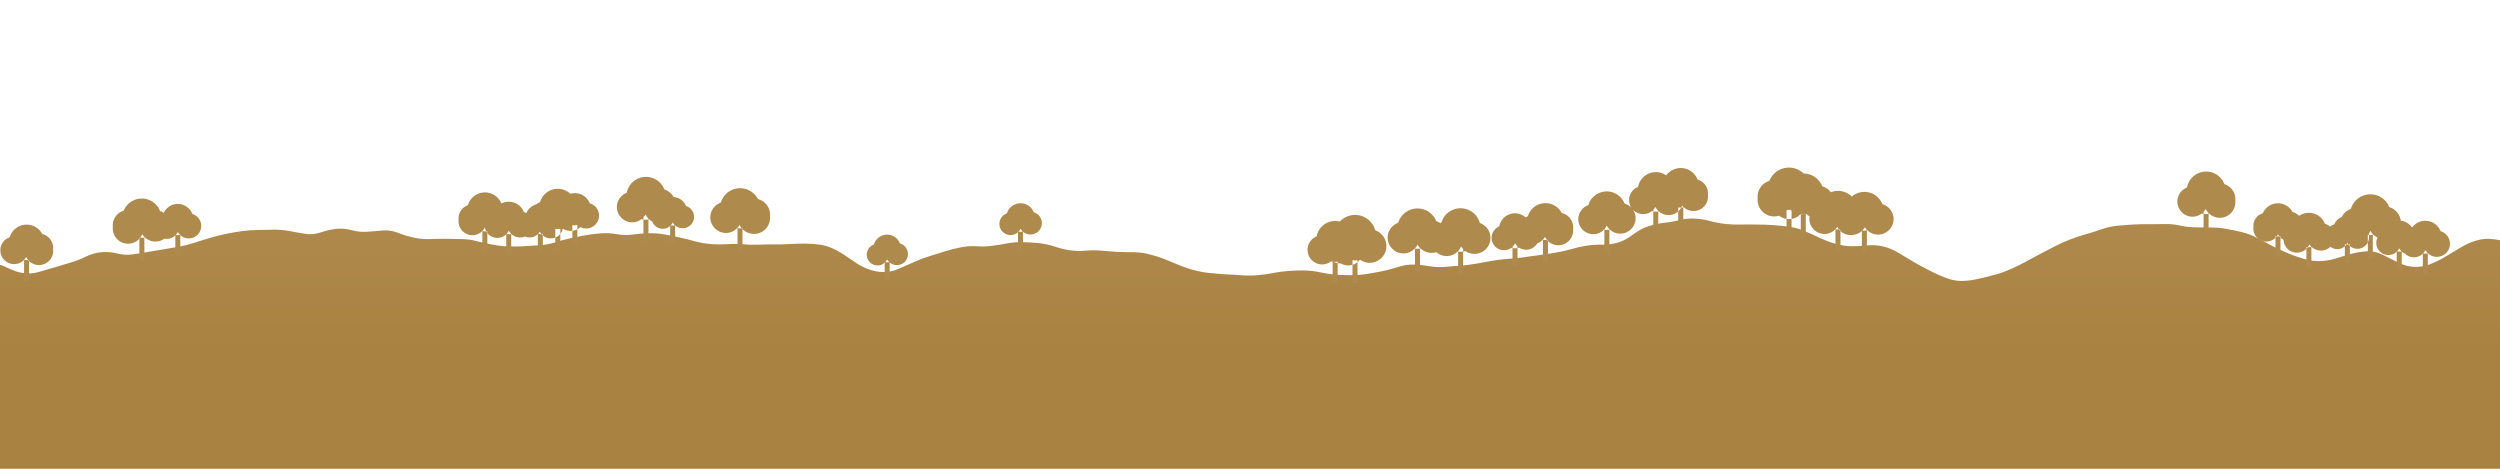
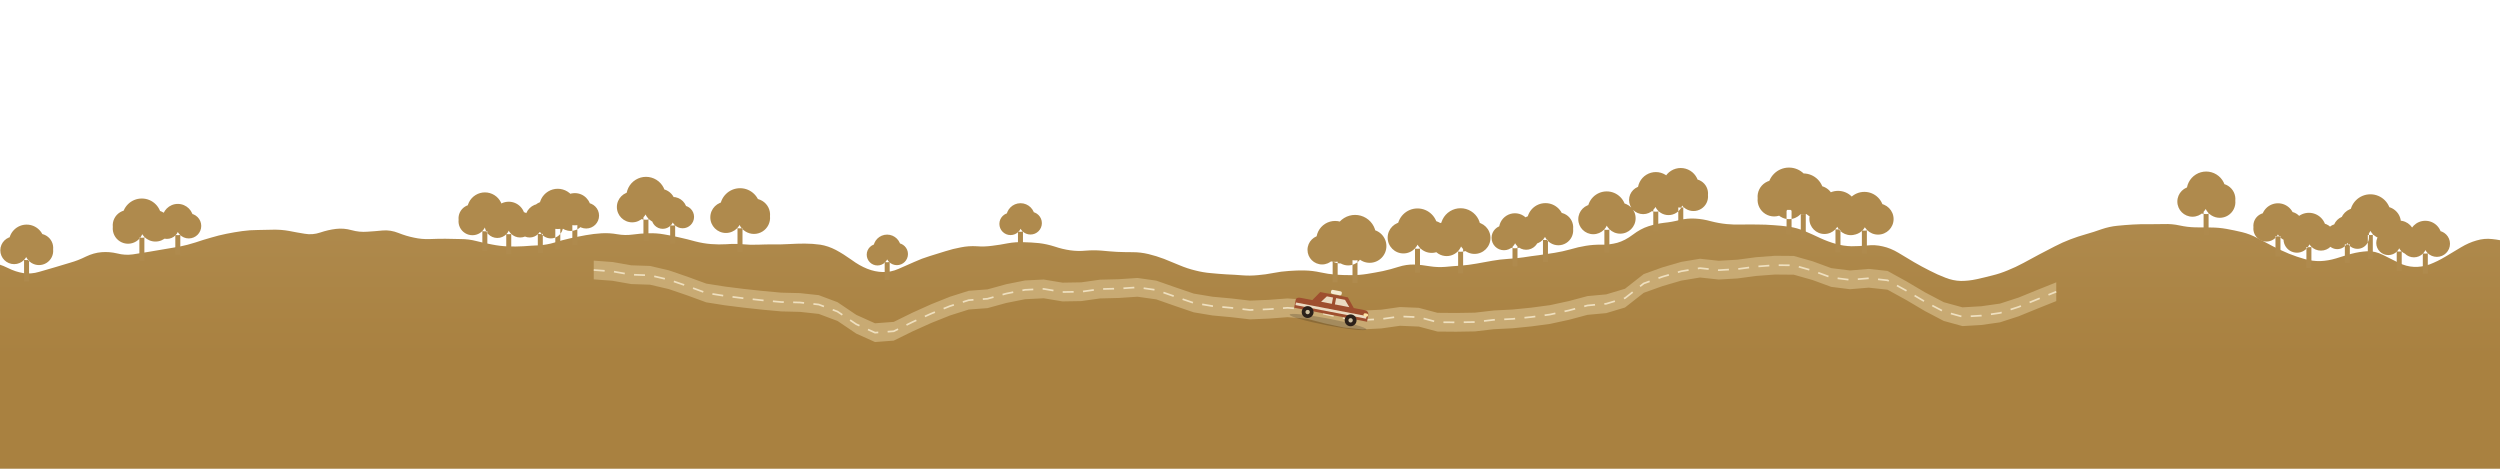
<svg xmlns="http://www.w3.org/2000/svg" viewBox="0 0 1600 300" preserveAspectRatio="xMidYMax slice">
  <defs>
    <linearGradient id="g623" x1="0" y1="0" x2="0" y2="1">
      <stop offset="0" stop-color="#af8a4d" />
      <stop offset=".55" stop-color="#a98140" />
    </linearGradient>
  </defs>
  <path d="M-10 300 L-10 166.6 Q0 168.9 5 171.5 Q10 174 15 174.8 Q20 175.5 25 174 Q30 172.5 35 171.1 Q40 169.6 45 168.1 Q50 166.7 55 164.2 Q60 161.8 65 161.4 Q70 161 75 162.2 Q80 163.5 85 162.8 Q90 162 95 161.2 Q100 160.3 105 159.5 Q110 158.7 115 157.8 Q120 156.8 125 155.2 Q130 153.5 135 152.1 Q140 150.6 145 149.6 Q150 148.6 155 147.9 Q160 147.2 165 147.2 Q170 147.1 175 147 Q180 146.9 185 147.8 Q190 148.8 195 149.6 Q200 150.5 205 148.8 Q210 147.1 215 146.5 Q220 145.9 225 147.3 Q230 148.7 235 148.3 Q240 148 245 147.5 Q250 147.1 255 149.1 Q260 151.1 265 152.1 Q270 153.2 275 153 Q280 152.8 285 152.8 Q290 152.9 295 153 Q300 153 305 154.3 Q310 155.6 315 156.5 Q320 157.5 325 157.7 Q330 157.9 335 157.6 Q340 157.2 345 157 Q350 156.7 355 155.2 Q360 153.6 365 152.5 Q370 151.4 375 150.5 Q380 149.6 385 149.3 Q390 149 395 149.9 Q400 150.8 405 150.1 Q410 149.4 415 149.3 Q420 149.1 425 150 Q430 150.8 435 152 Q440 153.1 445 154.5 Q450 155.8 455 156.2 Q460 156.6 465 156.3 Q470 155.9 475 156.3 Q480 156.8 485 156.6 Q490 156.4 495 156.4 Q500 156.5 505 156.2 Q510 155.9 515 155.9 Q520 155.9 525 156.6 Q530 157.4 535 160 Q540 162.7 545 166.3 Q550 170 555 172 Q560 174 565 174.1 Q570 174.3 575 172.1 Q580 170 585 167.7 Q590 165.4 595 163.9 Q600 162.4 605 160.8 Q610 159.2 615 158.3 Q620 157.3 625 157.6 Q630 158 635 157.3 Q640 156.7 645 155.7 Q650 154.8 655 155 Q660 155.1 665 155.6 Q670 156.2 675 157.8 Q680 159.5 685 160.2 Q690 160.9 695 160.4 Q700 160 705 160.4 Q710 160.9 715 161.2 Q720 161.4 725 161.4 Q730 161.4 735 162.6 Q740 163.8 745 165.7 Q750 167.7 755 169.8 Q760 171.9 765 173.1 Q770 174.4 775 174.8 Q780 175.3 785 175.6 Q790 175.8 795 176.2 Q800 176.6 805 176.1 Q810 175.7 815 174.7 Q820 173.7 825 173.4 Q830 173 835 173.1 Q840 173.2 845 174.3 Q850 175.4 855 175.8 Q860 176.1 865 176.1 Q870 176.1 875 175.3 Q880 174.5 885 173.5 Q890 172.4 895 170.8 Q900 169.2 905 169.3 Q910 169.5 915 170.4 Q920 171.2 925 170.8 Q930 170.3 935 170 Q940 169.6 945 168.7 Q950 167.8 955 166.9 Q960 166 965 165.7 Q970 165.4 975 164.7 Q980 163.9 985 163.3 Q990 162.6 995 161.8 Q1000 161 1005 159.6 Q1010 158.1 1015 157.3 Q1020 156.5 1025 156.6 Q1030 156.7 1035 155.4 Q1040 154 1045 150.2 Q1050 146.4 1055 144.8 Q1060 143.2 1065 142.6 Q1070 142.1 1075 140.8 Q1080 139.6 1085 139.9 Q1090 140.2 1095 141.6 Q1100 142.9 1105 143.4 Q1110 143.9 1115 143.7 Q1120 143.6 1125 143.7 Q1130 143.7 1135 144.1 Q1140 144.4 1145 145.1 Q1150 145.8 1155 147.9 Q1160 150 1165 152.4 Q1170 154.7 1175 156.1 Q1180 157.5 1185 157.6 Q1190 157.6 1195 157.1 Q1200 156.5 1205 157.7 Q1210 158.8 1215 161.8 Q1220 164.9 1225 167.8 Q1230 170.7 1235 173.2 Q1240 175.8 1245 177.7 Q1250 179.7 1255 179.8 Q1260 179.8 1265 178.7 Q1270 177.6 1275 176.3 Q1280 175.1 1285 173 Q1290 171 1295 168.3 Q1300 165.7 1305 162.9 Q1310 160.2 1315 157.7 Q1320 155.1 1325 153.2 Q1330 151.3 1335 149.9 Q1340 148.5 1345 146.7 Q1350 145 1355 144.5 Q1360 144 1365 143.7 Q1370 143.4 1375 143.5 Q1380 143.5 1385 143.4 Q1390 143.2 1395 144.3 Q1400 145.4 1405 145.5 Q1410 145.6 1415 145.6 Q1420 145.6 1425 146.5 Q1430 147.4 1435 148.6 Q1440 149.8 1445 152.5 Q1450 155.2 1455 157.8 Q1460 160.3 1465 162.4 Q1470 164.4 1475 165.8 Q1480 167.2 1485 167.1 Q1490 166.9 1495 165.4 Q1500 163.8 1505 162.4 Q1510 161.1 1515 160.8 Q1520 160.6 1525 163.1 Q1530 165.5 1535 168.1 Q1540 170.6 1545 170.8 Q1550 171 1555 169.2 Q1560 167.3 1565 164.3 Q1570 161.3 1575 158.3 Q1580 155.3 1585 153.9 Q1590 152.4 1595 153 Q1600 153.5 1605 154.9 L1610 300 Z" fill="url(#g623)" />
  <path d="M15.4 180.1 L15.4 163.7 L18.6 163.7 L18.6 180.1ZM5.7 155.1 a11.3 11.3 0 1 0 22.7 0 a11.3 11.3 0 1 0 -22.7 0ZM0.2 160.2 a8.8 8.8 0 1 0 17.7 0 a8.8 8.8 0 1 0 -17.7 0ZM15.9 159.6 a9.1 9.1 0 1 0 18.1 0 a9.1 9.1 0 1 0 -18.1 0ZM89.2 166.9 L89.2 149.2 L92.4 149.2 L92.4 166.9ZM78.2 139.6 a12.5 12.5 0 1 0 25.1 0 a12.5 12.5 0 1 0 -25.1 0ZM72.2 145.2 a9.8 9.8 0 1 0 19.5 0 a9.8 9.8 0 1 0 -19.5 0ZM89.5 144.6 a10 10 0 1 0 20 0 a10 10 0 1 0 -20 0ZM112.2 163 L112.2 148.2 L115.4 148.2 L115.4 163ZM103.8 140.5 a10 10 0 1 0 20 0 a10 10 0 1 0 -20 0ZM99 145.1 a7.8 7.8 0 1 0 15.6 0 a7.8 7.8 0 1 0 -15.6 0ZM112.8 144.6 a8 8 0 1 0 16 0 a8 8 0 1 0 -16 0ZM308.7 160.6 L308.7 144.3 L311.9 144.3 L311.9 160.6ZM299 135.6 a11.4 11.4 0 1 0 22.7 0 a11.4 11.4 0 1 0 -22.7 0ZM293.5 140.7 a8.9 8.9 0 1 0 17.7 0 a8.9 8.9 0 1 0 -17.7 0ZM309.2 140.1 a9.1 9.1 0 1 0 18.2 0 a9.1 9.1 0 1 0 -18.2 0ZM324 162.7 L324 147.5 L327.2 147.5 L327.2 162.7ZM315.2 139.5 a10.4 10.4 0 1 0 20.8 0 a10.4 10.4 0 1 0 -20.8 0ZM310.2 144.2 a8.1 8.1 0 1 0 16.2 0 a8.1 8.1 0 1 0 -16.2 0ZM324.6 143.7 a8.3 8.3 0 1 0 16.6 0 a8.3 8.3 0 1 0 -16.6 0ZM344.2 161.9 L344.2 147.5 L347.4 147.5 L347.4 161.9ZM336.1 140.1 a9.7 9.7 0 1 0 19.4 0 a9.7 9.7 0 1 0 -19.4 0ZM331.4 144.4 a7.6 7.6 0 1 0 15.2 0 a7.6 7.6 0 1 0 -15.2 0ZM344.8 143.9 a7.8 7.8 0 1 0 15.5 0 a7.8 7.8 0 1 0 -15.5 0ZM355.4 159.6 L355.4 142.7 L358.6 142.7 L358.6 159.6ZM345.2 133.7 a11.8 11.8 0 1 0 23.5 0 a11.8 11.8 0 1 0 -23.5 0ZM339.6 139 a9.2 9.2 0 1 0 18.3 0 a9.2 9.2 0 1 0 -18.3 0ZM355.8 138.4 a9.4 9.4 0 1 0 18.8 0 a9.4 9.4 0 1 0 -18.8 0ZM366.3 156.9 L366.3 141.8 L369.5 141.8 L369.5 156.9ZM357.6 133.9 a10.3 10.3 0 1 0 20.6 0 a10.3 10.3 0 1 0 -20.6 0ZM352.7 138.5 a8 8 0 1 0 16 0 a8 8 0 1 0 -16 0ZM366.9 138 a8.2 8.2 0 1 0 16.5 0 a8.2 8.2 0 1 0 -16.5 0ZM411.8 154.3 L411.8 136.5 L415 136.5 L415 154.3ZM400.9 126.9 a12.6 12.6 0 1 0 25.1 0 a12.6 12.6 0 1 0 -25.1 0ZM394.8 132.5 a9.8 9.8 0 1 0 19.6 0 a9.8 9.8 0 1 0 -19.6 0ZM412.2 131.9 a10.1 10.1 0 1 0 20.1 0 a10.1 10.1 0 1 0 -20.1 0ZM428.9 155.9 L428.9 142.2 L432.1 142.2 L432.1 155.9ZM421.4 135.2 a9.1 9.1 0 1 0 18.3 0 a9.1 9.1 0 1 0 -18.3 0ZM417 139.3 a7.1 7.1 0 1 0 14.3 0 a7.1 7.1 0 1 0 -14.3 0ZM429.6 138.8 a7.3 7.3 0 1 0 14.6 0 a7.3 7.3 0 1 0 -14.6 0ZM472 161.2 L472 143.1 L475.2 143.1 L475.2 161.2ZM460.8 133.3 a12.8 12.8 0 1 0 25.7 0 a12.8 12.8 0 1 0 -25.7 0ZM454.6 139.1 a10 10 0 1 0 20 0 a10 10 0 1 0 -20 0ZM472.3 138.4 a10.3 10.3 0 1 0 20.5 0 a10.3 10.3 0 1 0 -20.5 0ZM566.2 179.2 L566.2 165.8 L569.4 165.8 L569.4 179.2ZM558.9 159 a8.8 8.8 0 1 0 17.7 0 a8.8 8.8 0 1 0 -17.7 0ZM554.7 163 a6.9 6.9 0 1 0 13.8 0 a6.9 6.9 0 1 0 -13.8 0ZM566.9 162.6 a7.1 7.1 0 1 0 14.2 0 a7.1 7.1 0 1 0 -14.2 0ZM651.5 159.9 L651.5 146.2 L654.7 146.2 L654.7 159.9ZM644 139.2 a9.1 9.1 0 1 0 18.3 0 a9.1 9.1 0 1 0 -18.3 0ZM639.6 143.3 a7.1 7.1 0 1 0 14.3 0 a7.1 7.1 0 1 0 -14.3 0ZM652.2 142.8 a7.3 7.3 0 1 0 14.6 0 a7.3 7.3 0 1 0 -14.6 0ZM852.9 180.7 L852.9 163.7 L856.1 163.7 L856.1 180.7ZM842.5 154.5 a12 12 0 1 0 23.9 0 a12 12 0 1 0 -23.9 0ZM836.8 159.9 a9.3 9.3 0 1 0 18.7 0 a9.3 9.3 0 1 0 -18.7 0ZM853.3 159.3 a9.6 9.6 0 1 0 19.1 0 a9.6 9.6 0 1 0 -19.1 0ZM865.6 181.1 L865.6 162.4 L868.8 162.4 L868.8 181.1ZM853.9 152.1 a13.4 13.4 0 1 0 26.7 0 a13.4 13.4 0 1 0 -26.7 0ZM847.5 158.2 a10.4 10.4 0 1 0 20.8 0 a10.4 10.4 0 1 0 -20.8 0ZM865.9 157.5 a10.7 10.7 0 1 0 21.4 0 a10.7 10.7 0 1 0 -21.4 0ZM905.6 174.4 L905.6 156.2 L908.8 156.2 L908.8 174.4ZM894.3 146.3 a12.9 12.9 0 1 0 25.8 0 a12.9 12.9 0 1 0 -25.8 0ZM888.1 152.1 a10.1 10.1 0 1 0 20.2 0 a10.1 10.1 0 1 0 -20.2 0ZM905.9 151.5 a10.3 10.3 0 1 0 20.7 0 a10.3 10.3 0 1 0 -20.7 0ZM933.2 175 L933.2 157 L936.4 157 L936.4 175ZM922 147.2 a12.8 12.8 0 1 0 25.5 0 a12.8 12.8 0 1 0 -25.5 0ZM915.9 152.9 a10 10 0 1 0 19.9 0 a10 10 0 1 0 -19.9 0ZM933.5 152.3 a10.2 10.2 0 1 0 20.4 0 a10.2 10.2 0 1 0 -20.4 0ZM968 170.4 L968 155.4 L971.2 155.4 L971.2 170.4ZM959.4 147.7 a10.2 10.2 0 1 0 20.3 0 a10.2 10.2 0 1 0 -20.3 0ZM954.6 152.2 a7.9 7.9 0 1 0 15.9 0 a7.9 7.9 0 1 0 -15.9 0ZM968.6 151.7 a8.1 8.1 0 1 0 16.3 0 a8.1 8.1 0 1 0 -16.3 0ZM987.5 167.7 L987.5 150.8 L990.7 150.8 L990.7 167.7ZM977.3 141.8 a11.8 11.8 0 1 0 23.6 0 a11.8 11.8 0 1 0 -23.6 0ZM971.6 147.1 a9.2 9.2 0 1 0 18.4 0 a9.2 9.2 0 1 0 -18.4 0ZM987.9 146.5 a9.5 9.5 0 1 0 18.9 0 a9.5 9.5 0 1 0 -18.9 0ZM1026.8 161.7 L1026.8 144.2 L1030 144.2 L1030 161.7ZM1016 134.8 a12.3 12.3 0 1 0 24.6 0 a12.3 12.3 0 1 0 -24.6 0ZM1010.1 140.3 a9.6 9.6 0 1 0 19.2 0 a9.6 9.6 0 1 0 -19.2 0ZM1027.1 139.7 a9.8 9.8 0 1 0 19.7 0 a9.8 9.8 0 1 0 -19.7 0ZM1058.1 148.2 L1058.1 131.6 L1061.3 131.6 L1061.3 148.2ZM1048.2 122.8 a11.6 11.6 0 1 0 23.1 0 a11.6 11.6 0 1 0 -23.1 0ZM1042.6 128 a9 9 0 1 0 18.1 0 a9 9 0 1 0 -18.1 0ZM1058.6 127.4 a9.3 9.3 0 1 0 18.5 0 a9.3 9.3 0 1 0 -18.5 0ZM1074.1 145.7 L1074.1 129.1 L1077.3 129.1 L1077.3 145.7ZM1064.1 120.2 a11.6 11.6 0 1 0 23.1 0 a11.6 11.6 0 1 0 -23.1 0ZM1058.6 125.4 a9 9 0 1 0 18 0 a9 9 0 1 0 -18 0ZM1074.6 124.8 a9.3 9.3 0 1 0 18.5 0 a9.3 9.3 0 1 0 -18.5 0ZM1143.4 150.1 L1143.4 131.2 L1146.6 131.2 L1146.6 150.1ZM1131.4 120.8 a13.5 13.5 0 1 0 27.1 0 a13.5 13.5 0 1 0 -27.1 0ZM1124.9 126.9 a10.6 10.6 0 1 0 21.1 0 a10.6 10.6 0 1 0 -21.1 0ZM1143.6 126.3 a10.8 10.8 0 1 0 21.7 0 a10.8 10.8 0 1 0 -21.7 0ZM1152.5 152.6 L1152.5 134.1 L1155.7 134.1 L1155.7 152.6ZM1141 124.1 a13.1 13.1 0 1 0 26.2 0 a13.1 13.1 0 1 0 -26.2 0ZM1134.7 130 a10.2 10.2 0 1 0 20.5 0 a10.2 10.2 0 1 0 -20.5 0ZM1152.8 129.3 a10.5 10.5 0 1 0 21 0 a10.5 10.5 0 1 0 -21 0ZM1174.7 161.5 L1174.7 144 L1177.9 144 L1177.9 161.5ZM1164 134.5 a12.3 12.3 0 1 0 24.7 0 a12.3 12.3 0 1 0 -24.7 0ZM1158 140.1 a9.6 9.6 0 1 0 19.3 0 a9.6 9.6 0 1 0 -19.3 0ZM1175.1 139.5 a9.9 9.9 0 1 0 19.7 0 a9.9 9.9 0 1 0 -19.7 0ZM1191.6 162.3 L1191.6 144.7 L1194.8 144.7 L1194.8 162.3ZM1180.8 135.2 a12.4 12.4 0 1 0 24.8 0 a12.4 12.4 0 1 0 -24.8 0ZM1174.8 140.8 a9.7 9.7 0 1 0 19.4 0 a9.7 9.7 0 1 0 -19.4 0ZM1192 140.2 a9.9 9.9 0 1 0 19.9 0 a9.9 9.9 0 1 0 -19.9 0ZM1410.3 150.6 L1410.3 132.9 L1413.5 132.9 L1413.5 150.6ZM1399.5 123.4 a12.5 12.5 0 1 0 24.9 0 a12.5 12.5 0 1 0 -24.9 0ZM1393.5 129 a9.7 9.7 0 1 0 19.4 0 a9.7 9.7 0 1 0 -19.4 0ZM1410.7 128.4 a10 10 0 1 0 19.9 0 a10 10 0 1 0 -19.9 0ZM1456.3 164.2 L1456.3 148.8 L1459.5 148.8 L1459.5 164.2ZM1447.3 140.7 a10.6 10.6 0 1 0 21.2 0 a10.6 10.6 0 1 0 -21.2 0ZM1442.2 145.4 a8.3 8.3 0 1 0 16.5 0 a8.3 8.3 0 1 0 -16.5 0ZM1456.8 144.9 a8.5 8.5 0 1 0 16.9 0 a8.5 8.5 0 1 0 -16.9 0ZM1476.1 171.6 L1476.1 155.6 L1479.3 155.6 L1479.3 171.6ZM1466.7 147.2 a11 11 0 1 0 22 0 a11 11 0 1 0 -22 0ZM1461.5 152.2 a8.6 8.6 0 1 0 17.1 0 a8.6 8.6 0 1 0 -17.1 0ZM1476.6 151.6 a8.8 8.8 0 1 0 17.6 0 a8.8 8.8 0 1 0 -17.6 0ZM1500.7 168.2 L1500.7 154.3 L1503.9 154.3 L1503.9 168.2ZM1493.1 147.3 a9.2 9.2 0 1 0 18.4 0 a9.2 9.2 0 1 0 -18.4 0ZM1488.7 151.4 a7.2 7.2 0 1 0 14.3 0 a7.2 7.2 0 1 0 -14.3 0ZM1501.4 151 a7.4 7.4 0 1 0 14.7 0 a7.4 7.4 0 1 0 -14.7 0ZM1515.4 165.7 L1515.4 147.4 L1518.6 147.4 L1518.6 165.7ZM1504 137.4 a13 13 0 1 0 26.1 0 a13 13 0 1 0 -26.1 0ZM1497.7 143.3 a10.2 10.2 0 1 0 20.4 0 a10.2 10.2 0 1 0 -20.4 0ZM1515.7 142.6 a10.4 10.4 0 1 0 20.9 0 a10.4 10.4 0 1 0 -20.9 0ZM1533.9 173.3 L1533.9 158.7 L1537.1 158.7 L1537.1 173.3ZM1525.6 151.1 a9.9 9.9 0 1 0 19.8 0 a9.9 9.9 0 1 0 -19.8 0ZM1520.8 155.5 a7.7 7.7 0 1 0 15.5 0 a7.7 7.7 0 1 0 -15.5 0ZM1534.5 155.1 a7.9 7.9 0 1 0 15.9 0 a7.9 7.9 0 1 0 -15.9 0ZM1550.6 175.2 L1550.6 159.8 L1553.8 159.8 L1553.8 175.2ZM1541.7 151.8 a10.5 10.5 0 1 0 21 0 a10.5 10.5 0 1 0 -21 0ZM1536.7 156.5 a8.2 8.2 0 1 0 16.4 0 a8.2 8.2 0 1 0 -16.4 0ZM1551.2 156 a8.4 8.4 0 1 0 16.8 0 a8.4 8.4 0 1 0 -16.8 0Z" fill="#af8a4d" />
+   <path d="M380 166.8L392 167.7L404 169.8L416 170.2L428 173L440 177.1L452 181.5L464 183.4L476 184.9L488 186.2L500 187.3L512 187.6L524 188.9L536 193.4L548 201.5L560 206.9L572 206L584 200.1L596 194.7L608 189.9L620 186.1L632 185.2L644 181.9L656 179.5L668 178.9L680 180.9L692 180.7L704 179L716 178.7L728 177.9L740 179.6L752 183.8L764 187.9L776 189.9L788 191L800 192.4L812 191.9L824 191L836 191.9L848 195L860 197.6L872 198.8L884 198.2L896 196.5L908 197L920 200.2L932 200.3L944 200.1L956 198.7L968 198.1L980 196.9L992 195.3L1004 192.7L1016 189.5L1028 188.4L1040 184.8L1052 175.4L1064 171.1L1076 167.6L1088 165.6L1100 166.9L1112 166.2L1124 164.6L1136 163.7L1148 163.8L1160 167.2L1172 171.6L1184 173.1L1196 172.1L1208 173.4L1220 180L1232 187.1L1244 193.4L1256 196.7L1268 196L1280 194.3L1292 190.4L1304 185.5L1316 180.7L1316 192.7L1304 197.5L1292 202.4L1280 206.3L1268 208L1256 208.7L1244 205.4L1232 199.1L1220 192L1208 185.4L1196 184.1L1184 185.1L1172 183.6L1160 179.2L1148 175.8L1136 175.7L1124 176.6L1112 178.2L1100 178.9L1088 177.6L1076 179.6L1064 183.1L1052 187.4L1040 196.8L1028 200.4L1016 201.5L1004 204.7L992 207.3L980 208.9L968 210.1L956 210.7L944 212.1L932 212.3L920 212.2L908 209L896 208.5L884 210.2L872 210.8L860 209.6L848 207L836 203.9L824 203L812 203.9L800 204.4L788 203L776 201.9L764 199.9L752 195.8L740 191.6L728 189.9L716 190.7L704 191L692 192.7L680 192.9L668 190.9L656 191.5L644 193.9L632 197.2L620 198.1L608 201.9L596 206.7L584 212.1L572 218L560 218.9L548 213.5L536 205.4L524 200.9L512 199.6L500 199.3L488 198.2L476 196.9L464 195.4L452 193.5L440 189.1L428 185L416 182.2L404 181.8L392 179.7L380 178.8Z" fill="#c8aa73" />
+   <path d="M380 172.8L392 173.7L404 175.8L416 176.2L428 179L440 183.1L452 187.5L464 189.4L476 190.9L488 192.2L500 193.3L512 193.6L524 194.9L536 199.4L548 207.5L560 212.9L572 212L584 206.1L596 200.7L608 195.9L620 192.1L632 191.2L644 187.9L656 185.5L668 184.9L680 186.9L692 186.7L704 185L716 184.7L728 183.9L740 185.6L752 189.8L764 193.9L776 195.9L788 197L800 198.4L812 197.9L824 197L836 197.9L848 201L860 203.6L872 204.8L884 204.2L896 202.5L908 203L920 206.2L932 206.3L944 206.1L956 204.7L968 204.1L980 202.9L992 201.3L1004 198.7L1016 195.5L1028 194.4L1040 190.8L1052 181.4L1064 177.1L1076 173.6L1088 171.6L1100 172.9L1112 172.2L1124 170.6L1136 169.7L1148 169.8L1160 173.2L1172 177.6L1184 179.1L1196 178.1L1208 179.4L1220 186L1232 193.1L1244 199.4L1256 202.7L1268 202L1280 200.3L1292 196.4L1304 191.5L1316 186.7" fill="none" stroke="#fff6df" stroke-width="1.1" stroke-dasharray="7 6" opacity=".7" />
+   <g transform="translate(850 205.7) rotate(10.9) scale(1)">
+     <ellipse cx="0" cy="0.4" rx="25" ry="2.2" fill="#000" opacity=".18" />
+     <path d="M-23-4.5V-9.5Q-23-11.5-20-11.5H-12.5L-8.5-17.5H9.5L14.5-11.5H21.5Q24.5-11.5 24.5-8.5V-4.5Z" fill="#9e4e2e" />
+     <path d="M-6.8-11.5L-3.8-15.6H0.2V-11.5ZM2.2-11.5V-15.6H8L11.6-11.5Z" fill="#f1e6cd" opacity=".92" />
+     <rect x="-22.5" y="-8" width="46" height="1.7" fill="#f4ead2" opacity=".9" />
+     <rect x="-1.8" y="-20.4" width="7" height="2.6" rx="1" fill="#f4ead2" />
+     <circle cx="-14" cy="-3.4" r="3.8" fill="#2b211a" />
+     <circle cx="14" cy="-3.4" r="3.8" fill="#2b211a" />
+     <circle cx="-14" cy="-3.4" r="1.4" fill="#cdbf9f" />
+     <circle cx="14" cy="-3.4" r="1.4" fill="#cdbf9f" />
+     <rect x="21.4" y="-9.6" width="3" height="2" rx="1" fill="#ffe3a1" />
+   </g>
</svg>
